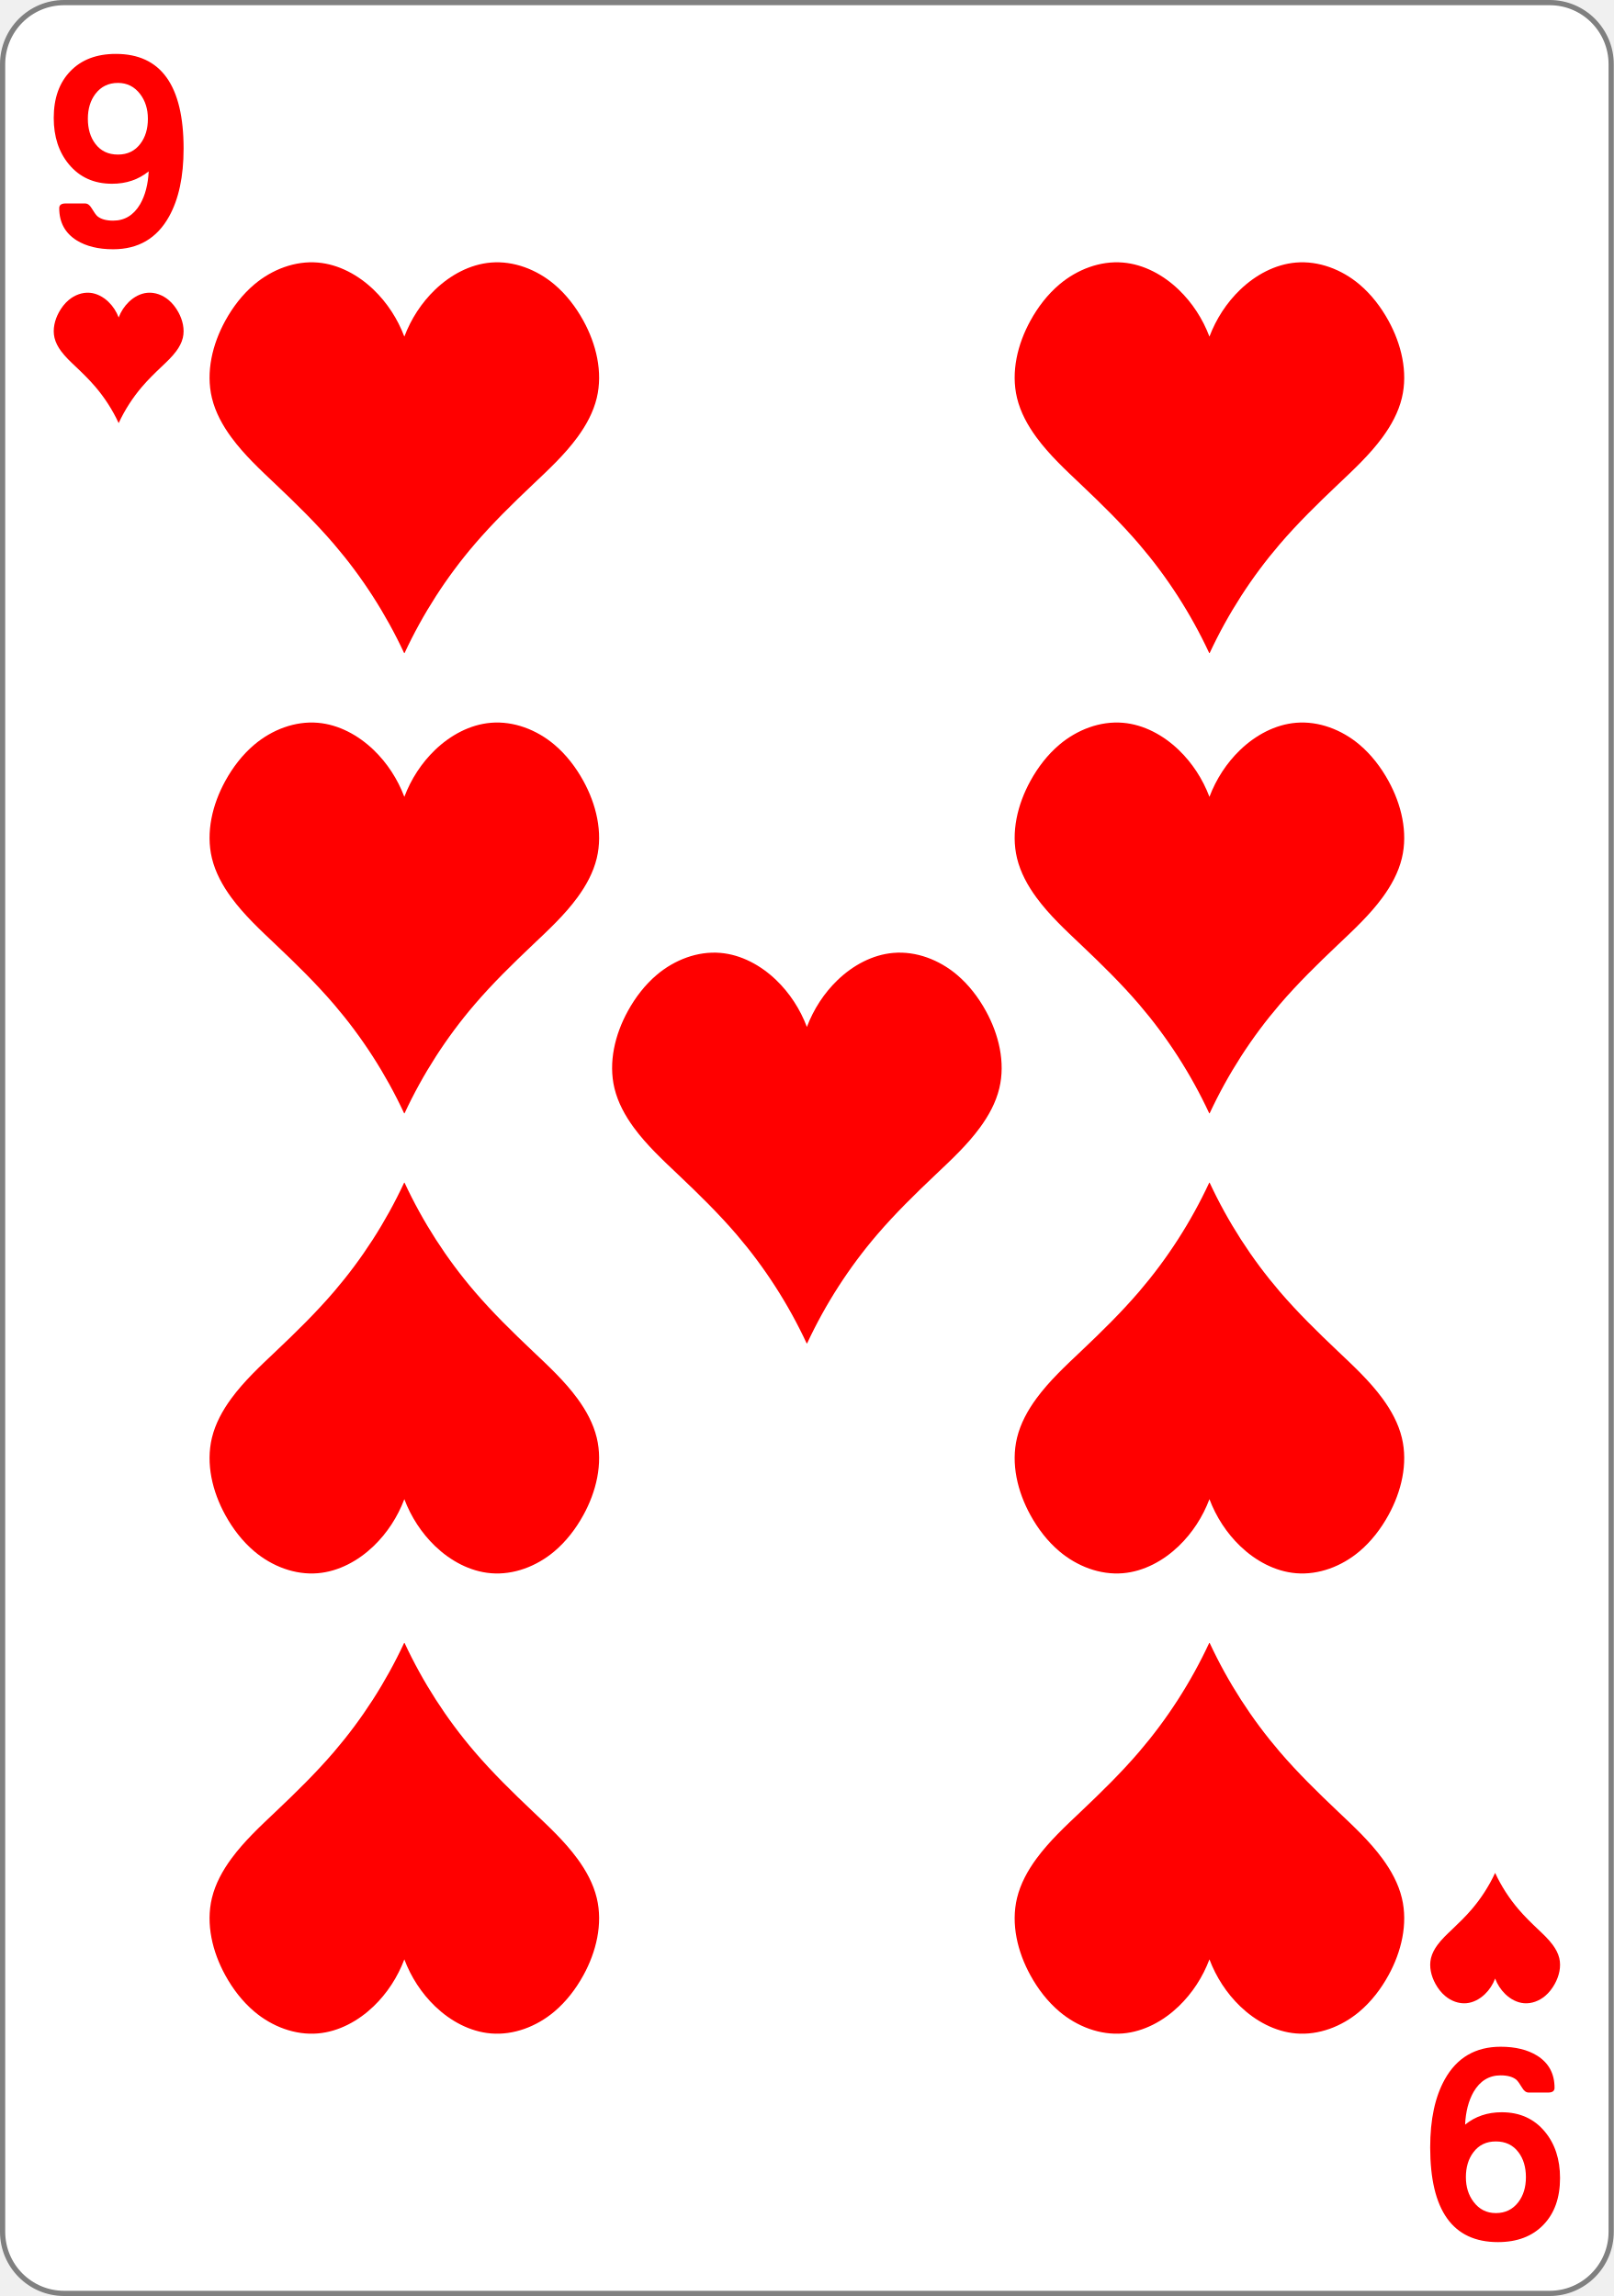
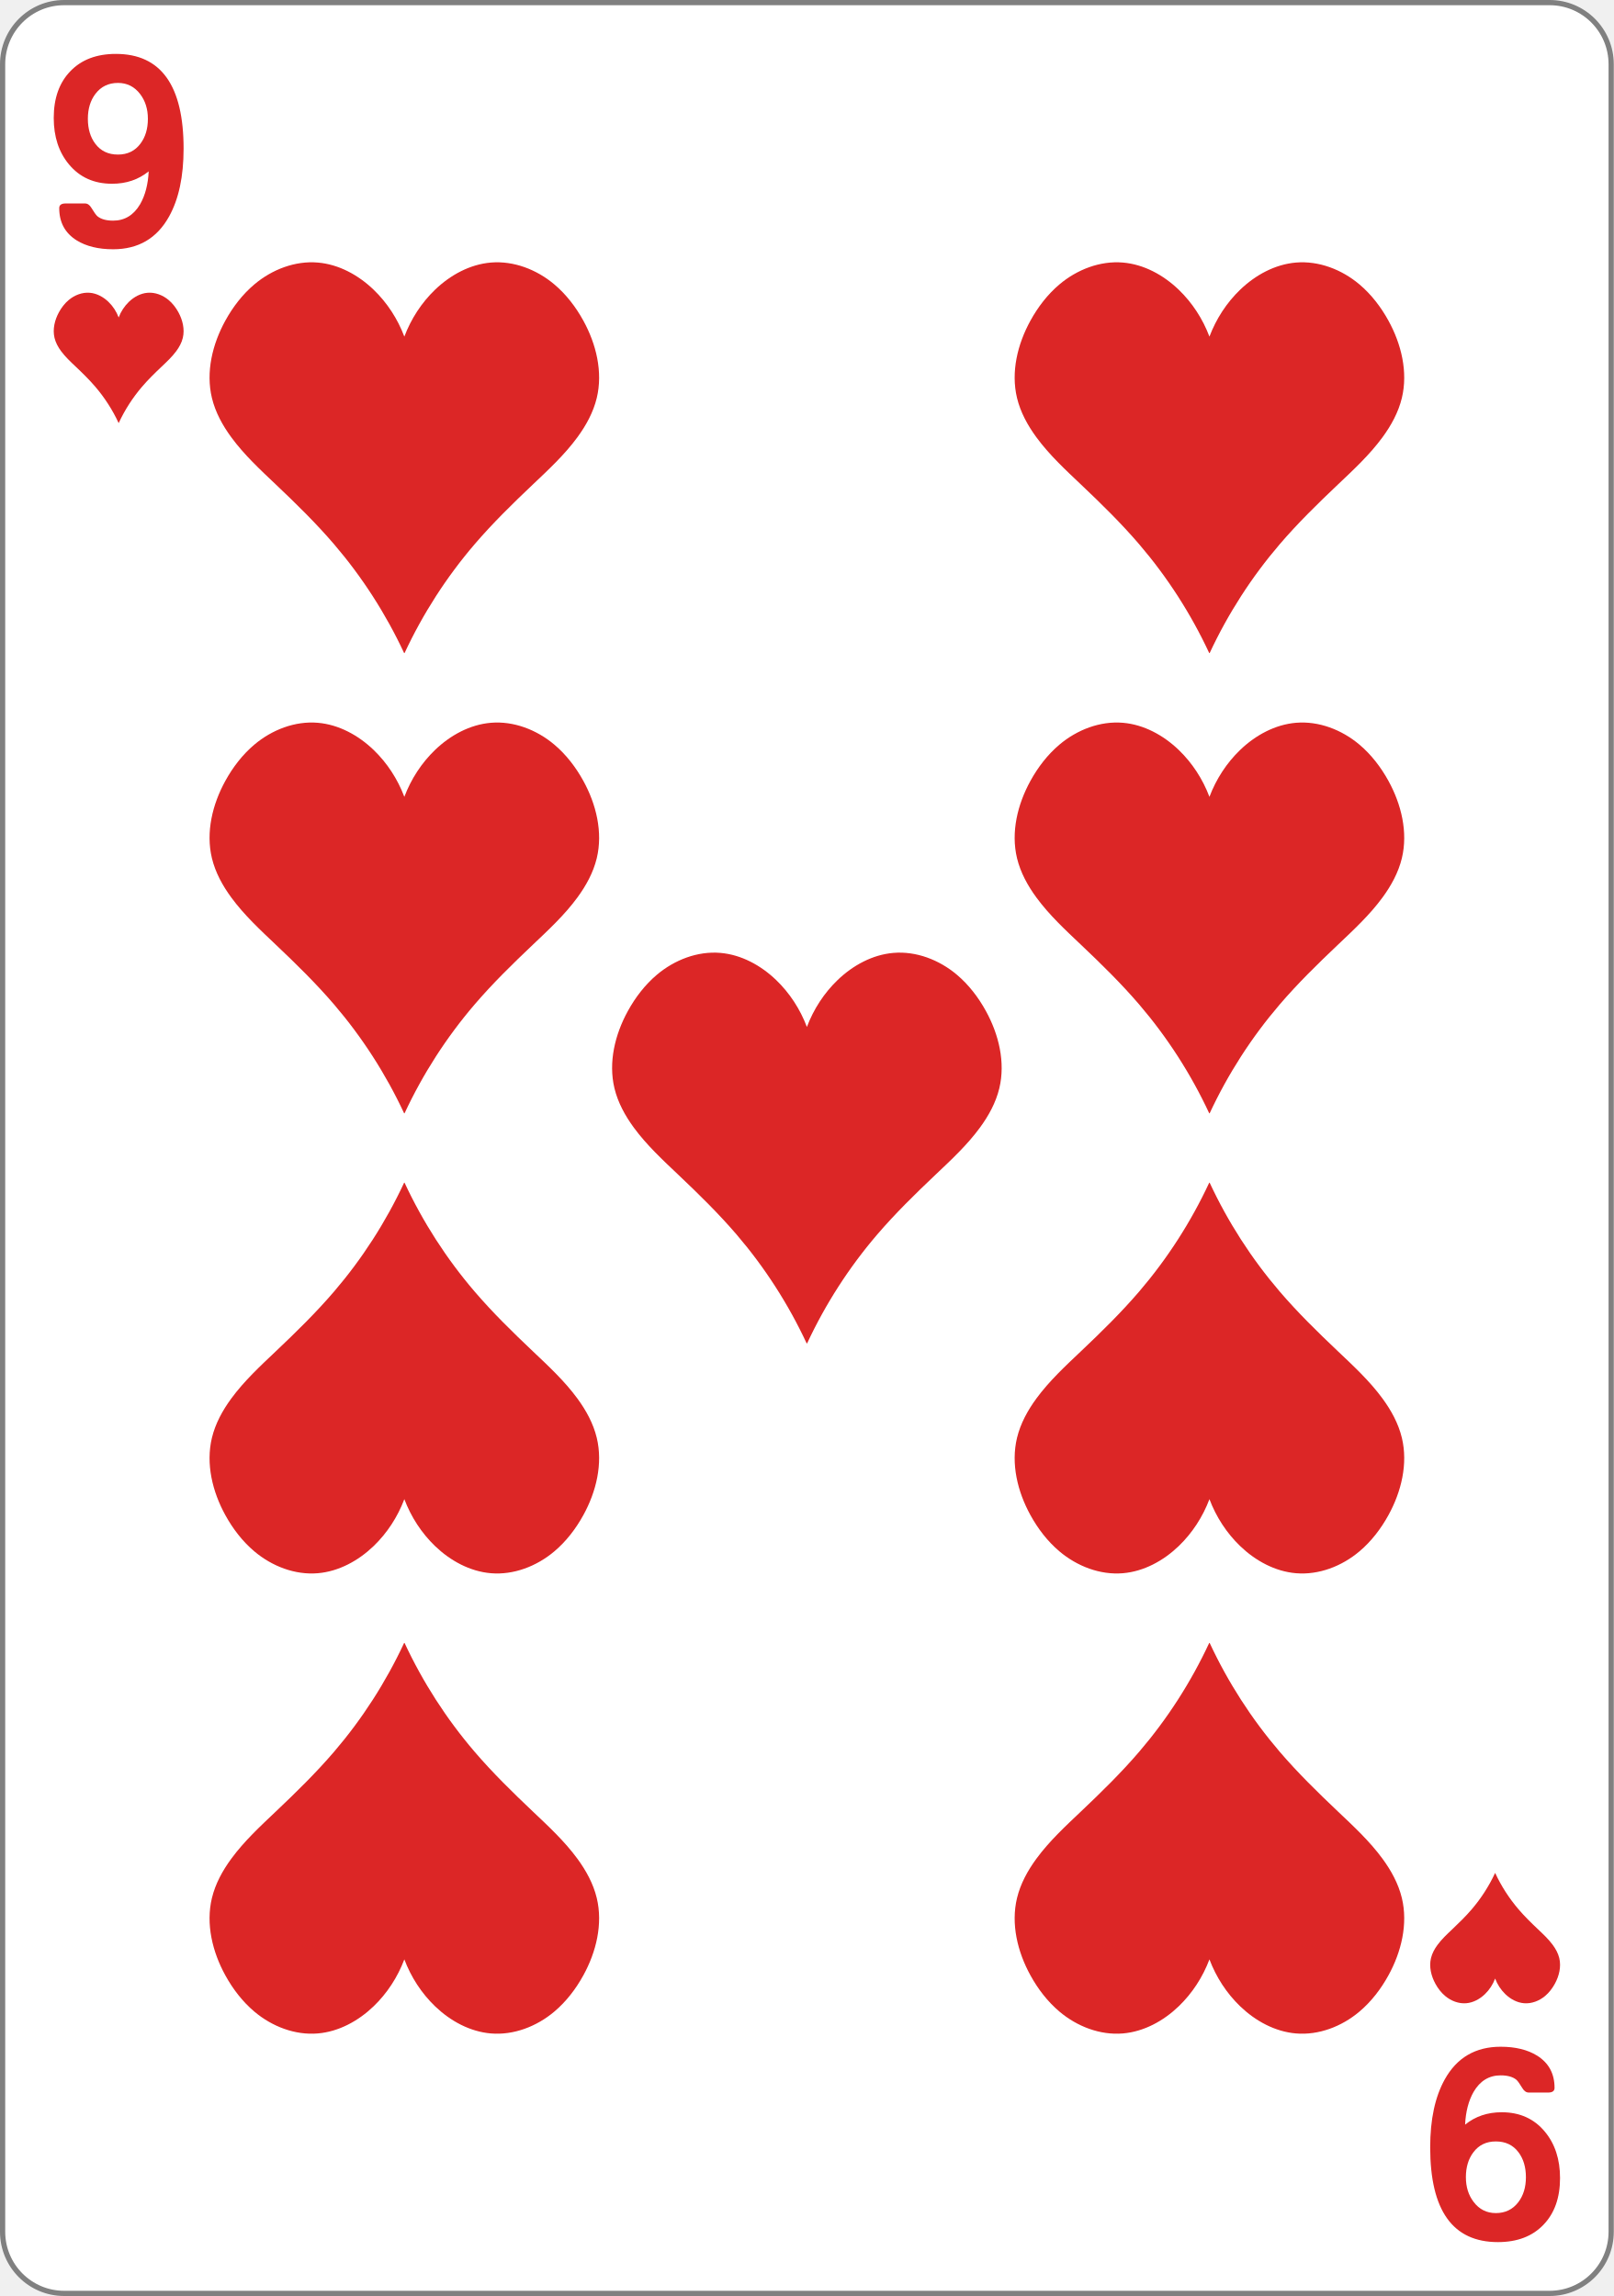
<svg xmlns="http://www.w3.org/2000/svg" width="234" height="333" id="svg2" version="1.1">
  <defs id="defs4" />
  <g id="layer1" transform="translate(0,-719.3622)">
    <g id="g920">
      <rect rx="8.919" ry="8.946" y="719.74" x="0.378" height="332.244" width="233.244" id="rect4266" style="fill:#ffffff;fill-opacity:1;stroke:#808080;stroke-width:0.756;stroke-linecap:butt;stroke-linejoin:miter;stroke-miterlimit:4;stroke-dasharray:none;stroke-opacity:1" />
      <g transform="matrix(0.07348588,0,0,0.07370838,-248.0173,933.6006)" id="g4233" style="fill:none;stroke:#000000;stroke-width:3.181;stroke-opacity:1" />
      <g clip-path="none" style="fill:none;stroke:#000000;stroke-width:3.181;stroke-opacity:1" id="g4211" transform="matrix(0.07348588,0,0,0.07370838,-248.0173,933.6006)" />
      <g transform="matrix(0.07348588,0,0,0.07370838,-248.0173,933.6006)" id="g4227" style="fill:none;stroke:#000000;stroke-width:3.181;stroke-opacity:1" />
-       <path id="path3940-9" d="m 58.597,814.076 c -2.653,-5.696 -6.078,-11.018 -10.147,-15.769 -2.624,-3.064 -5.509,-5.885 -8.431,-8.655 -2.283,-2.164 -4.606,-4.316 -6.474,-6.859 -1.262,-1.718 -2.315,-3.63 -2.817,-5.713 -0.909,-3.774 0.08,-7.82 1.945,-11.21 1.092,-1.985 2.49,-3.811 4.211,-5.263 2.557,-2.157 5.894,-3.446 9.203,-3.165 3.035,0.258 5.872,1.808 8.087,3.936 1.96,1.884 3.486,4.232 4.456,6.805 0.97,-2.573 2.496,-4.921 4.456,-6.805 2.214,-2.128 5.052,-3.678 8.087,-3.936 3.309,-0.281 6.646,1.008 9.203,3.165 1.721,1.452 3.119,3.277 4.211,5.263 1.865,3.39 2.853,7.436 1.945,11.21 -0.502,2.084 -1.555,3.995 -2.817,5.713 -1.868,2.543 -4.191,4.695 -6.474,6.859 -2.922,2.77 -5.807,5.591 -8.431,8.655 -4.069,4.751 -7.494,10.074 -10.147,15.769" style="fill:#ff0000;fill-opacity:1;stroke:none;stroke-width:1" />
-       <path id="path3940-9-3" d="m 58.597,880.825 c -2.653,-5.696 -6.078,-11.018 -10.147,-15.769 -2.624,-3.064 -5.509,-5.885 -8.431,-8.655 -2.283,-2.164 -4.606,-4.316 -6.474,-6.859 -1.262,-1.718 -2.315,-3.63 -2.817,-5.713 -0.909,-3.774 0.08,-7.82 1.945,-11.21 1.092,-1.985 2.49,-3.811 4.211,-5.263 2.557,-2.157 5.894,-3.446 9.203,-3.165 3.035,0.258 5.872,1.808 8.087,3.936 1.96,1.884 3.486,4.232 4.456,6.805 0.97,-2.573 2.496,-4.921 4.456,-6.805 2.214,-2.128 5.052,-3.678 8.087,-3.936 3.309,-0.281 6.646,1.008 9.203,3.165 1.721,1.452 3.119,3.277 4.211,5.263 1.865,3.39 2.853,7.436 1.945,11.21 -0.502,2.084 -1.555,3.995 -2.817,5.713 -1.868,2.543 -4.191,4.695 -6.474,6.859 -2.922,2.77 -5.807,5.591 -8.431,8.655 -4.069,4.751 -7.494,10.074 -10.147,15.769" style="fill:#ff0000;fill-opacity:1;stroke:none;stroke-width:1" />
-       <path id="path3940-9-1" d="m 175.338,814.076 c -2.653,-5.696 -6.078,-11.018 -10.147,-15.769 -2.624,-3.064 -5.509,-5.885 -8.431,-8.655 -2.283,-2.164 -4.606,-4.316 -6.474,-6.859 -1.262,-1.718 -2.315,-3.63 -2.817,-5.713 -0.909,-3.774 0.08,-7.82 1.945,-11.21 1.092,-1.985 2.49,-3.811 4.211,-5.263 2.557,-2.157 5.894,-3.446 9.203,-3.165 3.035,0.258 5.872,1.808 8.087,3.936 1.96,1.884 3.486,4.232 4.456,6.805 0.97,-2.573 2.497,-4.921 4.456,-6.805 2.214,-2.128 5.052,-3.678 8.087,-3.936 3.309,-0.281 6.646,1.008 9.203,3.165 1.721,1.452 3.119,3.277 4.211,5.263 1.865,3.39 2.853,7.436 1.945,11.21 -0.502,2.084 -1.555,3.995 -2.817,5.713 -1.868,2.543 -4.191,4.695 -6.474,6.859 -2.922,2.77 -5.807,5.591 -8.431,8.655 -4.069,4.751 -7.494,10.074 -10.147,15.769" style="fill:#ff0000;fill-opacity:1;stroke:none;stroke-width:1" />
-       <path id="path3940-9-9" d="m 116.967,914.199 c -2.653,-5.696 -6.078,-11.018 -10.147,-15.769 -2.624,-3.064 -5.509,-5.885 -8.431,-8.655 -2.283,-2.164 -4.606,-4.316 -6.474,-6.859 -1.262,-1.718 -2.315,-3.63 -2.817,-5.713 -0.909,-3.774 0.08,-7.82 1.945,-11.21 1.092,-1.985 2.49,-3.811 4.211,-5.263 2.557,-2.157 5.894,-3.446 9.203,-3.165 3.035,0.258 5.872,1.808 8.087,3.936 1.96,1.884 3.486,4.232 4.456,6.805 0.97,-2.573 2.497,-4.921 4.456,-6.805 2.214,-2.128 5.052,-3.678 8.087,-3.936 3.309,-0.281 6.646,1.008 9.203,3.165 1.721,1.452 3.119,3.277 4.211,5.263 1.865,3.39 2.853,7.436 1.945,11.21 -0.502,2.084 -1.555,3.995 -2.817,5.713 -1.868,2.543 -4.191,4.695 -6.474,6.859 -2.922,2.77 -5.807,5.591 -8.431,8.655 -4.069,4.751 -7.494,10.074 -10.147,15.769" style="fill:#ff0000;fill-opacity:1;stroke:none;stroke-width:1" />
-       <path id="path3940-9-8" d="m 175.338,880.825 c -2.653,-5.696 -6.078,-11.018 -10.147,-15.769 -2.624,-3.064 -5.509,-5.885 -8.431,-8.655 -2.283,-2.164 -4.606,-4.316 -6.474,-6.859 -1.262,-1.718 -2.315,-3.63 -2.817,-5.713 -0.909,-3.774 0.08,-7.82 1.945,-11.21 1.092,-1.985 2.49,-3.811 4.211,-5.263 2.557,-2.157 5.894,-3.446 9.203,-3.165 3.035,0.258 5.872,1.808 8.087,3.936 1.96,1.884 3.486,4.232 4.456,6.805 0.97,-2.573 2.497,-4.921 4.456,-6.805 2.214,-2.128 5.052,-3.678 8.087,-3.936 3.309,-0.281 6.646,1.008 9.203,3.165 1.721,1.452 3.119,3.277 4.211,5.263 1.865,3.39 2.853,7.436 1.945,11.21 -0.502,2.084 -1.555,3.995 -2.817,5.713 -1.868,2.543 -4.191,4.695 -6.474,6.859 -2.922,2.77 -5.807,5.591 -8.431,8.655 -4.069,4.751 -7.494,10.074 -10.147,15.769" style="fill:#ff0000;fill-opacity:1;stroke:none;stroke-width:1" />
-       <path id="path3940-9-6" d="m 58.597,957.648 c -2.653,5.696 -6.078,11.018 -10.147,15.769 -2.624,3.064 -5.509,5.885 -8.431,8.655 -2.283,2.164 -4.606,4.316 -6.474,6.859 -1.262,1.718 -2.315,3.63 -2.817,5.713 -0.909,3.774 0.08,7.82 1.945,11.21 1.092,1.986 2.49,3.811 4.211,5.263 2.557,2.157 5.894,3.446 9.203,3.165 3.035,-0.258 5.872,-1.808 8.087,-3.936 1.96,-1.884 3.486,-4.232 4.456,-6.805 0.97,2.573 2.496,4.921 4.456,6.805 2.214,2.128 5.052,3.678 8.087,3.936 3.309,0.281 6.646,-1.008 9.203,-3.165 1.721,-1.452 3.119,-3.277 4.211,-5.263 1.865,-3.39 2.853,-7.436 1.945,-11.21 -0.502,-2.084 -1.555,-3.995 -2.817,-5.713 -1.868,-2.543 -4.191,-4.695 -6.474,-6.859 -2.922,-2.77 -5.807,-5.591 -8.431,-8.655 -4.069,-4.751 -7.494,-10.074 -10.147,-15.769" style="fill:#ff0000;fill-opacity:1;stroke:none;stroke-width:1" />
-       <path id="path3940-9-3-5" d="m 58.597,890.9 c -2.653,5.696 -6.078,11.018 -10.147,15.769 -2.624,3.064 -5.509,5.885 -8.431,8.655 -2.283,2.164 -4.606,4.316 -6.474,6.859 -1.262,1.718 -2.315,3.63 -2.817,5.713 -0.909,3.774 0.08,7.82 1.945,11.21 1.092,1.985 2.49,3.811 4.211,5.263 2.557,2.157 5.894,3.446 9.203,3.165 3.035,-0.258 5.872,-1.808 8.087,-3.936 1.96,-1.884 3.486,-4.232 4.456,-6.805 0.97,2.573 2.496,4.921 4.456,6.805 2.214,2.128 5.052,3.678 8.087,3.936 3.309,0.281 6.646,-1.008 9.203,-3.165 1.721,-1.452 3.119,-3.277 4.211,-5.263 1.865,-3.39 2.853,-7.436 1.945,-11.21 -0.502,-2.084 -1.555,-3.995 -2.817,-5.713 -1.868,-2.543 -4.191,-4.695 -6.474,-6.859 -2.922,-2.77 -5.807,-5.591 -8.431,-8.655 -4.069,-4.751 -7.494,-10.074 -10.147,-15.769" style="fill:#ff0000;fill-opacity:1;stroke:none;stroke-width:1" />
-       <path id="path3940-9-1-0" d="m 175.338,957.648 c -2.653,5.696 -6.078,11.018 -10.147,15.769 -2.624,3.064 -5.509,5.885 -8.431,8.655 -2.283,2.164 -4.606,4.316 -6.474,6.859 -1.262,1.718 -2.315,3.63 -2.817,5.713 -0.909,3.774 0.08,7.82 1.945,11.21 1.092,1.986 2.49,3.811 4.211,5.263 2.557,2.157 5.894,3.446 9.203,3.165 3.035,-0.258 5.872,-1.808 8.087,-3.936 1.96,-1.884 3.486,-4.232 4.456,-6.805 0.97,2.573 2.497,4.921 4.456,6.805 2.214,2.128 5.052,3.678 8.087,3.936 3.309,0.281 6.646,-1.008 9.203,-3.165 1.721,-1.452 3.119,-3.277 4.211,-5.263 1.865,-3.39 2.853,-7.436 1.945,-11.21 -0.502,-2.084 -1.555,-3.995 -2.817,-5.713 -1.868,-2.543 -4.191,-4.695 -6.474,-6.859 -2.922,-2.77 -5.807,-5.591 -8.431,-8.655 -4.069,-4.751 -7.494,-10.074 -10.147,-15.769" style="fill:#ff0000;fill-opacity:1;stroke:none;stroke-width:1" />
-       <path id="path3940-9-8-8" d="m 175.338,890.9 c -2.653,5.696 -6.078,11.018 -10.147,15.769 -2.624,3.064 -5.509,5.885 -8.431,8.655 -2.283,2.164 -4.606,4.316 -6.474,6.859 -1.262,1.718 -2.315,3.63 -2.817,5.713 -0.909,3.774 0.08,7.82 1.945,11.21 1.092,1.985 2.49,3.811 4.211,5.263 2.557,2.157 5.894,3.446 9.203,3.165 3.035,-0.258 5.872,-1.808 8.087,-3.936 1.96,-1.884 3.486,-4.232 4.456,-6.805 0.97,2.573 2.497,4.921 4.456,6.805 2.214,2.128 5.052,3.678 8.087,3.936 3.309,0.281 6.646,-1.008 9.203,-3.165 1.721,-1.452 3.119,-3.277 4.211,-5.263 1.865,-3.39 2.853,-7.436 1.945,-11.21 -0.502,-2.084 -1.555,-3.995 -2.817,-5.713 -1.868,-2.543 -4.191,-4.695 -6.474,-6.859 -2.922,-2.77 -5.807,-5.591 -8.431,-8.655 -4.069,-4.751 -7.494,-10.074 -10.147,-15.769" style="fill:#ff0000;fill-opacity:1;stroke:none;stroke-width:1" />
-       <path id="path3940-9-6-6" d="m 216.784,991.022 c -0.884,1.899 -2.026,3.673 -3.382,5.256 -0.875,1.021 -1.836,1.962 -2.81,2.885 -0.761,0.721 -1.535,1.439 -2.158,2.286 -0.421,0.573 -0.772,1.21 -0.939,1.905 -0.303,1.258 0.027,2.607 0.648,3.737 0.364,0.662 0.83,1.27 1.404,1.754 0.852,0.719 1.965,1.149 3.068,1.055 1.012,-0.086 1.957,-0.603 2.696,-1.312 0.653,-0.628 1.162,-1.411 1.485,-2.268 0.323,0.858 0.832,1.64 1.485,2.268 0.738,0.71 1.684,1.226 2.696,1.312 1.103,0.094 2.215,-0.336 3.068,-1.055 0.574,-0.484 1.04,-1.093 1.404,-1.754 0.622,-1.13 0.951,-2.479 0.648,-3.737 -0.167,-0.695 -0.518,-1.332 -0.939,-1.905 -0.623,-0.848 -1.397,-1.565 -2.158,-2.286 -0.974,-0.923 -1.936,-1.864 -2.81,-2.885 -1.356,-1.584 -2.498,-3.358 -3.382,-5.256" style="fill:#ff0000;fill-opacity:1;stroke:none;stroke-width:1" />
-       <path id="path3940-9-0" d="m 17.195,780.702 c -0.884,-1.899 -2.026,-3.673 -3.382,-5.256 -0.875,-1.021 -1.836,-1.962 -2.81,-2.885 -0.761,-0.721 -1.535,-1.439 -2.158,-2.286 -0.421,-0.573 -0.772,-1.21 -0.939,-1.904 -0.303,-1.258 0.027,-2.607 0.648,-3.737 0.364,-0.662 0.83,-1.27 1.404,-1.754 0.852,-0.719 1.965,-1.149 3.068,-1.055 1.012,0.086 1.957,0.603 2.696,1.312 0.653,0.628 1.162,1.411 1.485,2.268 0.323,-0.858 0.832,-1.64 1.485,-2.268 0.738,-0.709 1.684,-1.226 2.696,-1.312 1.103,-0.094 2.215,0.336 3.068,1.055 0.574,0.484 1.04,1.093 1.404,1.754 0.622,1.13 0.951,2.479 0.648,3.737 -0.167,0.695 -0.518,1.332 -0.939,1.904 -0.623,0.848 -1.397,1.565 -2.158,2.286 -0.974,0.923 -1.936,1.864 -2.81,2.885 -1.356,1.584 -2.498,3.358 -3.382,5.256" style="fill:#ff0000;fill-opacity:1;stroke:none;stroke-width:1" />
-       <g id="text3755" style="font-style:normal;font-variant:normal;font-weight:bold;font-stretch:normal;font-size:3.772px;line-height:0%;font-family:'Levenim MT';-inkscape-font-specification:'Sans Bold';letter-spacing:0px;word-spacing:0px;fill:#ff0000;fill-opacity:1;stroke:none;stroke-width:1" transform="scale(0.9907914,1.009294)" aria-label="9">
+       <path id="path3940-9" d="m 58.597,814.076 c -2.653,-5.696 -6.078,-11.018 -10.147,-15.769 -2.624,-3.064 -5.509,-5.885 -8.431,-8.655 -2.283,-2.164 -4.606,-4.316 -6.474,-6.859 -1.262,-1.718 -2.315,-3.63 -2.817,-5.713 -0.909,-3.774 0.08,-7.82 1.945,-11.21 1.092,-1.985 2.49,-3.811 4.211,-5.263 2.557,-2.157 5.894,-3.446 9.203,-3.165 3.035,0.258 5.872,1.808 8.087,3.936 1.96,1.884 3.486,4.232 4.456,6.805 0.97,-2.573 2.496,-4.921 4.456,-6.805 2.214,-2.128 5.052,-3.678 8.087,-3.936 3.309,-0.281 6.646,1.008 9.203,3.165 1.721,1.452 3.119,3.277 4.211,5.263 1.865,3.39 2.853,7.436 1.945,11.21 -0.502,2.084 -1.555,3.995 -2.817,5.713 -1.868,2.543 -4.191,4.695 -6.474,6.859 -2.922,2.77 -5.807,5.591 -8.431,8.655 -4.069,4.751 -7.494,10.074 -10.147,15.769" style="fill:#dc2626;fill-opacity:1;stroke:none;stroke-width:1" />
+       <path id="path3940-9-3" d="m 58.597,880.825 c -2.653,-5.696 -6.078,-11.018 -10.147,-15.769 -2.624,-3.064 -5.509,-5.885 -8.431,-8.655 -2.283,-2.164 -4.606,-4.316 -6.474,-6.859 -1.262,-1.718 -2.315,-3.63 -2.817,-5.713 -0.909,-3.774 0.08,-7.82 1.945,-11.21 1.092,-1.985 2.49,-3.811 4.211,-5.263 2.557,-2.157 5.894,-3.446 9.203,-3.165 3.035,0.258 5.872,1.808 8.087,3.936 1.96,1.884 3.486,4.232 4.456,6.805 0.97,-2.573 2.496,-4.921 4.456,-6.805 2.214,-2.128 5.052,-3.678 8.087,-3.936 3.309,-0.281 6.646,1.008 9.203,3.165 1.721,1.452 3.119,3.277 4.211,5.263 1.865,3.39 2.853,7.436 1.945,11.21 -0.502,2.084 -1.555,3.995 -2.817,5.713 -1.868,2.543 -4.191,4.695 -6.474,6.859 -2.922,2.77 -5.807,5.591 -8.431,8.655 -4.069,4.751 -7.494,10.074 -10.147,15.769" style="fill:#dc2626;fill-opacity:1;stroke:none;stroke-width:1" />
+       <path id="path3940-9-1" d="m 175.338,814.076 c -2.653,-5.696 -6.078,-11.018 -10.147,-15.769 -2.624,-3.064 -5.509,-5.885 -8.431,-8.655 -2.283,-2.164 -4.606,-4.316 -6.474,-6.859 -1.262,-1.718 -2.315,-3.63 -2.817,-5.713 -0.909,-3.774 0.08,-7.82 1.945,-11.21 1.092,-1.985 2.49,-3.811 4.211,-5.263 2.557,-2.157 5.894,-3.446 9.203,-3.165 3.035,0.258 5.872,1.808 8.087,3.936 1.96,1.884 3.486,4.232 4.456,6.805 0.97,-2.573 2.497,-4.921 4.456,-6.805 2.214,-2.128 5.052,-3.678 8.087,-3.936 3.309,-0.281 6.646,1.008 9.203,3.165 1.721,1.452 3.119,3.277 4.211,5.263 1.865,3.39 2.853,7.436 1.945,11.21 -0.502,2.084 -1.555,3.995 -2.817,5.713 -1.868,2.543 -4.191,4.695 -6.474,6.859 -2.922,2.77 -5.807,5.591 -8.431,8.655 -4.069,4.751 -7.494,10.074 -10.147,15.769" style="fill:#dc2626;fill-opacity:1;stroke:none;stroke-width:1" />
+       <path id="path3940-9-9" d="m 116.967,914.199 c -2.653,-5.696 -6.078,-11.018 -10.147,-15.769 -2.624,-3.064 -5.509,-5.885 -8.431,-8.655 -2.283,-2.164 -4.606,-4.316 -6.474,-6.859 -1.262,-1.718 -2.315,-3.63 -2.817,-5.713 -0.909,-3.774 0.08,-7.82 1.945,-11.21 1.092,-1.985 2.49,-3.811 4.211,-5.263 2.557,-2.157 5.894,-3.446 9.203,-3.165 3.035,0.258 5.872,1.808 8.087,3.936 1.96,1.884 3.486,4.232 4.456,6.805 0.97,-2.573 2.497,-4.921 4.456,-6.805 2.214,-2.128 5.052,-3.678 8.087,-3.936 3.309,-0.281 6.646,1.008 9.203,3.165 1.721,1.452 3.119,3.277 4.211,5.263 1.865,3.39 2.853,7.436 1.945,11.21 -0.502,2.084 -1.555,3.995 -2.817,5.713 -1.868,2.543 -4.191,4.695 -6.474,6.859 -2.922,2.77 -5.807,5.591 -8.431,8.655 -4.069,4.751 -7.494,10.074 -10.147,15.769" style="fill:#dc2626;fill-opacity:1;stroke:none;stroke-width:1" />
+       <path id="path3940-9-8" d="m 175.338,880.825 c -2.653,-5.696 -6.078,-11.018 -10.147,-15.769 -2.624,-3.064 -5.509,-5.885 -8.431,-8.655 -2.283,-2.164 -4.606,-4.316 -6.474,-6.859 -1.262,-1.718 -2.315,-3.63 -2.817,-5.713 -0.909,-3.774 0.08,-7.82 1.945,-11.21 1.092,-1.985 2.49,-3.811 4.211,-5.263 2.557,-2.157 5.894,-3.446 9.203,-3.165 3.035,0.258 5.872,1.808 8.087,3.936 1.96,1.884 3.486,4.232 4.456,6.805 0.97,-2.573 2.497,-4.921 4.456,-6.805 2.214,-2.128 5.052,-3.678 8.087,-3.936 3.309,-0.281 6.646,1.008 9.203,3.165 1.721,1.452 3.119,3.277 4.211,5.263 1.865,3.39 2.853,7.436 1.945,11.21 -0.502,2.084 -1.555,3.995 -2.817,5.713 -1.868,2.543 -4.191,4.695 -6.474,6.859 -2.922,2.77 -5.807,5.591 -8.431,8.655 -4.069,4.751 -7.494,10.074 -10.147,15.769" style="fill:#dc2626;fill-opacity:1;stroke:none;stroke-width:1" />
+       <path id="path3940-9-6" d="m 58.597,957.648 c -2.653,5.696 -6.078,11.018 -10.147,15.769 -2.624,3.064 -5.509,5.885 -8.431,8.655 -2.283,2.164 -4.606,4.316 -6.474,6.859 -1.262,1.718 -2.315,3.63 -2.817,5.713 -0.909,3.774 0.08,7.82 1.945,11.21 1.092,1.986 2.49,3.811 4.211,5.263 2.557,2.157 5.894,3.446 9.203,3.165 3.035,-0.258 5.872,-1.808 8.087,-3.936 1.96,-1.884 3.486,-4.232 4.456,-6.805 0.97,2.573 2.496,4.921 4.456,6.805 2.214,2.128 5.052,3.678 8.087,3.936 3.309,0.281 6.646,-1.008 9.203,-3.165 1.721,-1.452 3.119,-3.277 4.211,-5.263 1.865,-3.39 2.853,-7.436 1.945,-11.21 -0.502,-2.084 -1.555,-3.995 -2.817,-5.713 -1.868,-2.543 -4.191,-4.695 -6.474,-6.859 -2.922,-2.77 -5.807,-5.591 -8.431,-8.655 -4.069,-4.751 -7.494,-10.074 -10.147,-15.769" style="fill:#dc2626;fill-opacity:1;stroke:none;stroke-width:1" />
+       <path id="path3940-9-3-5" d="m 58.597,890.9 c -2.653,5.696 -6.078,11.018 -10.147,15.769 -2.624,3.064 -5.509,5.885 -8.431,8.655 -2.283,2.164 -4.606,4.316 -6.474,6.859 -1.262,1.718 -2.315,3.63 -2.817,5.713 -0.909,3.774 0.08,7.82 1.945,11.21 1.092,1.985 2.49,3.811 4.211,5.263 2.557,2.157 5.894,3.446 9.203,3.165 3.035,-0.258 5.872,-1.808 8.087,-3.936 1.96,-1.884 3.486,-4.232 4.456,-6.805 0.97,2.573 2.496,4.921 4.456,6.805 2.214,2.128 5.052,3.678 8.087,3.936 3.309,0.281 6.646,-1.008 9.203,-3.165 1.721,-1.452 3.119,-3.277 4.211,-5.263 1.865,-3.39 2.853,-7.436 1.945,-11.21 -0.502,-2.084 -1.555,-3.995 -2.817,-5.713 -1.868,-2.543 -4.191,-4.695 -6.474,-6.859 -2.922,-2.77 -5.807,-5.591 -8.431,-8.655 -4.069,-4.751 -7.494,-10.074 -10.147,-15.769" style="fill:#dc2626;fill-opacity:1;stroke:none;stroke-width:1" />
+       <path id="path3940-9-1-0" d="m 175.338,957.648 c -2.653,5.696 -6.078,11.018 -10.147,15.769 -2.624,3.064 -5.509,5.885 -8.431,8.655 -2.283,2.164 -4.606,4.316 -6.474,6.859 -1.262,1.718 -2.315,3.63 -2.817,5.713 -0.909,3.774 0.08,7.82 1.945,11.21 1.092,1.986 2.49,3.811 4.211,5.263 2.557,2.157 5.894,3.446 9.203,3.165 3.035,-0.258 5.872,-1.808 8.087,-3.936 1.96,-1.884 3.486,-4.232 4.456,-6.805 0.97,2.573 2.497,4.921 4.456,6.805 2.214,2.128 5.052,3.678 8.087,3.936 3.309,0.281 6.646,-1.008 9.203,-3.165 1.721,-1.452 3.119,-3.277 4.211,-5.263 1.865,-3.39 2.853,-7.436 1.945,-11.21 -0.502,-2.084 -1.555,-3.995 -2.817,-5.713 -1.868,-2.543 -4.191,-4.695 -6.474,-6.859 -2.922,-2.77 -5.807,-5.591 -8.431,-8.655 -4.069,-4.751 -7.494,-10.074 -10.147,-15.769" style="fill:#dc2626;fill-opacity:1;stroke:none;stroke-width:1" />
+       <path id="path3940-9-8-8" d="m 175.338,890.9 c -2.653,5.696 -6.078,11.018 -10.147,15.769 -2.624,3.064 -5.509,5.885 -8.431,8.655 -2.283,2.164 -4.606,4.316 -6.474,6.859 -1.262,1.718 -2.315,3.63 -2.817,5.713 -0.909,3.774 0.08,7.82 1.945,11.21 1.092,1.985 2.49,3.811 4.211,5.263 2.557,2.157 5.894,3.446 9.203,3.165 3.035,-0.258 5.872,-1.808 8.087,-3.936 1.96,-1.884 3.486,-4.232 4.456,-6.805 0.97,2.573 2.497,4.921 4.456,6.805 2.214,2.128 5.052,3.678 8.087,3.936 3.309,0.281 6.646,-1.008 9.203,-3.165 1.721,-1.452 3.119,-3.277 4.211,-5.263 1.865,-3.39 2.853,-7.436 1.945,-11.21 -0.502,-2.084 -1.555,-3.995 -2.817,-5.713 -1.868,-2.543 -4.191,-4.695 -6.474,-6.859 -2.922,-2.77 -5.807,-5.591 -8.431,-8.655 -4.069,-4.751 -7.494,-10.074 -10.147,-15.769" style="fill:#dc2626;fill-opacity:1;stroke:none;stroke-width:1" />
+       <path id="path3940-9-6-6" d="m 216.784,991.022 c -0.884,1.899 -2.026,3.673 -3.382,5.256 -0.875,1.021 -1.836,1.962 -2.81,2.885 -0.761,0.721 -1.535,1.439 -2.158,2.286 -0.421,0.573 -0.772,1.21 -0.939,1.905 -0.303,1.258 0.027,2.607 0.648,3.737 0.364,0.662 0.83,1.27 1.404,1.754 0.852,0.719 1.965,1.149 3.068,1.055 1.012,-0.086 1.957,-0.603 2.696,-1.312 0.653,-0.628 1.162,-1.411 1.485,-2.268 0.323,0.858 0.832,1.64 1.485,2.268 0.738,0.71 1.684,1.226 2.696,1.312 1.103,0.094 2.215,-0.336 3.068,-1.055 0.574,-0.484 1.04,-1.093 1.404,-1.754 0.622,-1.13 0.951,-2.479 0.648,-3.737 -0.167,-0.695 -0.518,-1.332 -0.939,-1.905 -0.623,-0.848 -1.397,-1.565 -2.158,-2.286 -0.974,-0.923 -1.936,-1.864 -2.81,-2.885 -1.356,-1.584 -2.498,-3.358 -3.382,-5.256" style="fill:#dc2626;fill-opacity:1;stroke:none;stroke-width:1" />
+       <path id="path3940-9-0" d="m 17.195,780.702 c -0.884,-1.899 -2.026,-3.673 -3.382,-5.256 -0.875,-1.021 -1.836,-1.962 -2.81,-2.885 -0.761,-0.721 -1.535,-1.439 -2.158,-2.286 -0.421,-0.573 -0.772,-1.21 -0.939,-1.904 -0.303,-1.258 0.027,-2.607 0.648,-3.737 0.364,-0.662 0.83,-1.27 1.404,-1.754 0.852,-0.719 1.965,-1.149 3.068,-1.055 1.012,0.086 1.957,0.603 2.696,1.312 0.653,0.628 1.162,1.411 1.485,2.268 0.323,-0.858 0.832,-1.64 1.485,-2.268 0.738,-0.709 1.684,-1.226 2.696,-1.312 1.103,-0.094 2.215,0.336 3.068,1.055 0.574,0.484 1.04,1.093 1.404,1.754 0.622,1.13 0.951,2.479 0.648,3.737 -0.167,0.695 -0.518,1.332 -0.939,1.904 -0.623,0.848 -1.397,1.565 -2.158,2.286 -0.974,0.923 -1.936,1.864 -2.81,2.885 -1.356,1.584 -2.498,3.358 -3.382,5.256" style="fill:#dc2626;fill-opacity:1;stroke:none;stroke-width:1" />
+       <g id="text3755" style="font-style:normal;font-variant:normal;font-weight:bold;font-stretch:normal;font-size:3.772px;line-height:0%;font-family:'Levenim MT';-inkscape-font-specification:'Sans Bold';letter-spacing:0px;word-spacing:0px;fill:#dc2626;fill-opacity:1;stroke:none;stroke-width:1" transform="scale(0.9907914,1.009294)" aria-label="9">
        <path id="path895" style="font-size:39.195px;line-height:1.25;stroke-width:1" d="m 26.868,734.108 q 0,5.99 -2.124,9.741 -2.66,4.708 -8.191,4.708 -3.234,0 -5.34,-1.282 -2.545,-1.569 -2.545,-4.631 0,-0.67 0.938,-0.67 h 2.832 q 0.555,0 0.938,0.632 0.574,0.938 0.88,1.206 0.785,0.632 2.297,0.632 2.545,0 3.962,-2.373 1.11,-1.914 1.244,-4.708 -2.239,1.78 -5.359,1.78 -3.962,0 -6.316,-2.794 -2.22,-2.622 -2.22,-6.66 0,-4.249 2.431,-6.717 2.431,-2.488 6.66,-2.488 9.914,0 9.914,13.626 z m -5.225,-4.306 q 0,-2.086 -1.129,-3.541 -1.244,-1.608 -3.253,-1.608 -2.067,0 -3.292,1.569 -1.11,1.435 -1.11,3.579 0,2.182 1.091,3.598 1.187,1.55 3.311,1.55 2.105,0 3.292,-1.569 1.091,-1.416 1.091,-3.579 z" />
      </g>
-       <g id="text3755-2" style="font-style:normal;font-variant:normal;font-weight:bold;font-stretch:normal;font-size:3.772px;line-height:0%;font-family:'Levenim MT';-inkscape-font-specification:'Sans Bold';letter-spacing:0px;word-spacing:0px;fill:#ff0000;fill-opacity:1;stroke:none;stroke-width:1" transform="scale(-0.9907914,-1.009294)" aria-label="9">
+       <g id="text3755-2" style="font-style:normal;font-variant:normal;font-weight:bold;font-stretch:normal;font-size:3.772px;line-height:0%;font-family:'Levenim MT';-inkscape-font-specification:'Sans Bold';letter-spacing:0px;word-spacing:0px;fill:#dc2626;fill-opacity:1;stroke:none;stroke-width:1" transform="scale(-0.9907914,-1.009294)" aria-label="9">
        <path id="path898" style="font-size:39.195px;line-height:1.25;stroke-width:1" d="m -209.307,-1021.302 q 0,5.99 -2.124,9.741 -2.66,4.708 -8.191,4.708 -3.234,0 -5.34,-1.282 -2.545,-1.569 -2.545,-4.631 0,-0.67 0.938,-0.67 h 2.832 q 0.555,0 0.938,0.632 0.574,0.938 0.88,1.206 0.785,0.632 2.297,0.632 2.545,0 3.962,-2.373 1.11,-1.914 1.244,-4.708 -2.239,1.78 -5.359,1.78 -3.962,0 -6.316,-2.794 -2.22,-2.622 -2.22,-6.66 0,-4.249 2.431,-6.718 2.431,-2.488 6.66,-2.488 9.914,0 9.914,13.626 z m -5.225,-4.306 q 0,-2.086 -1.129,-3.541 -1.244,-1.608 -3.253,-1.608 -2.067,0 -3.292,1.569 -1.11,1.435 -1.11,3.579 0,2.182 1.091,3.598 1.187,1.55 3.311,1.55 2.105,0 3.292,-1.569 1.091,-1.416 1.091,-3.579 z" />
      </g>
    </g>
  </g>
</svg>
